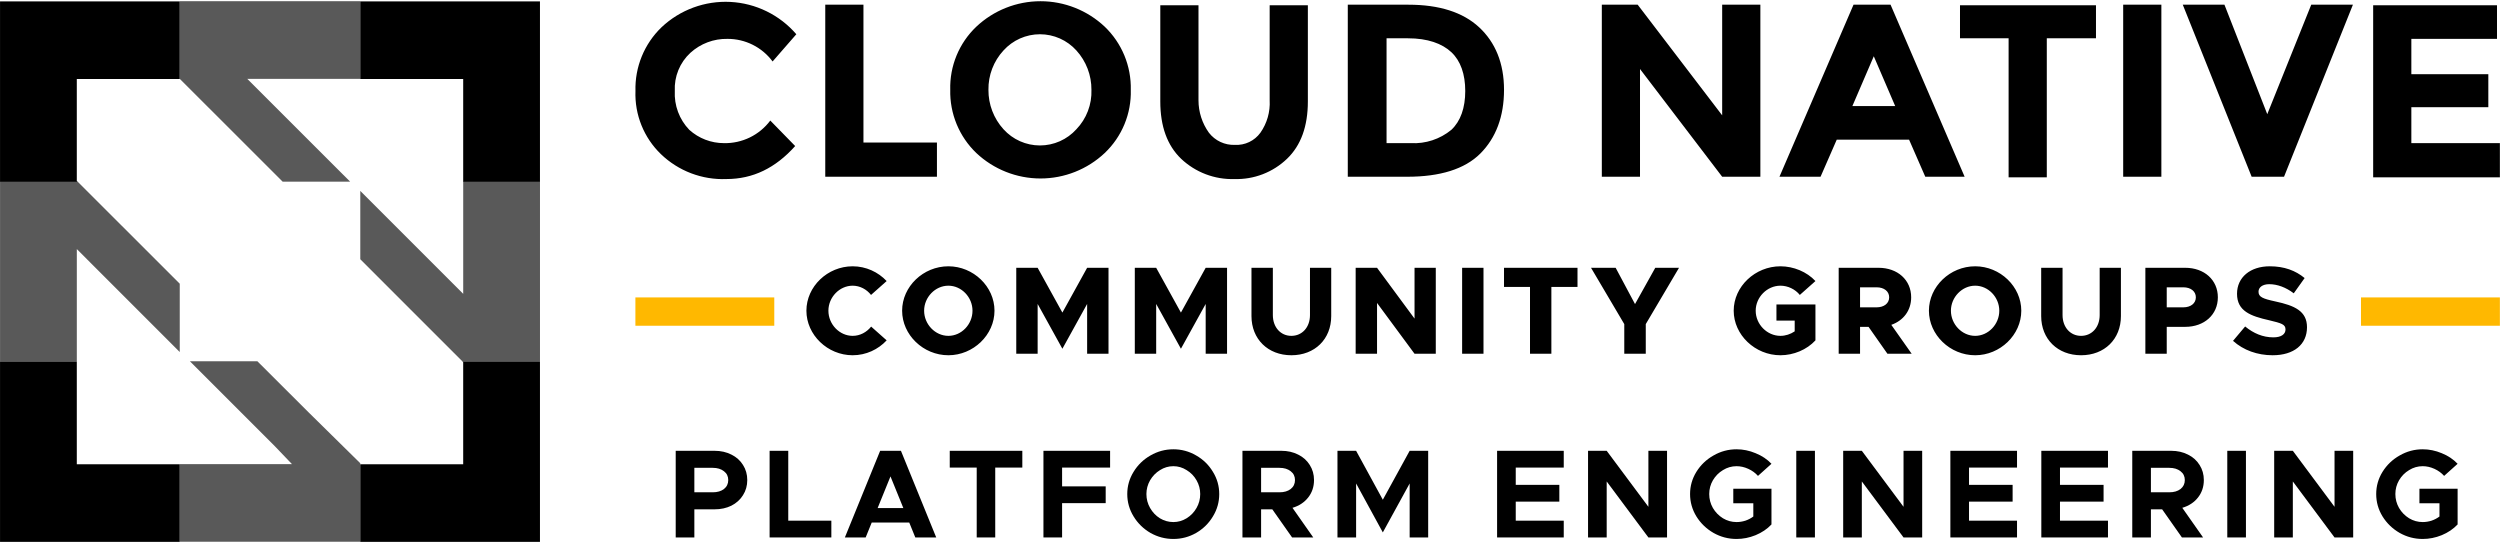
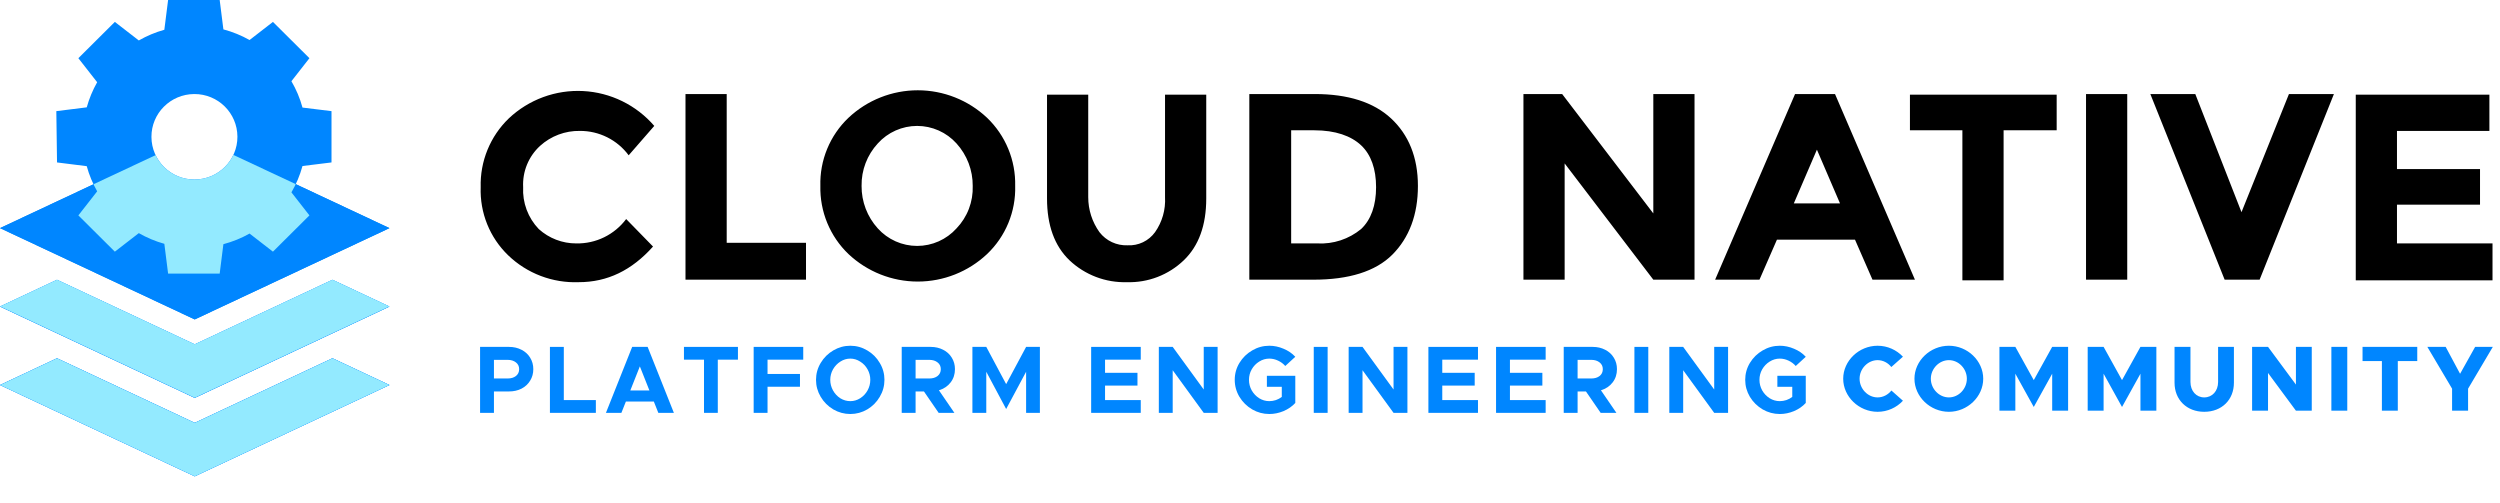
- <svg xmlns="http://www.w3.org/2000/svg" viewBox="0 0 1225 266" fill="none">
-   <path d="M331.096 220.894H350.173C353.218 220.894 355.955 221.512 358.384 222.748C360.812 223.943 362.705 225.632 364.063 227.816C365.463 229.999 366.162 232.471 366.162 235.232C366.162 237.992 365.463 240.464 364.063 242.648C362.705 244.831 360.812 246.541 358.384 247.777C355.955 248.972 353.218 249.569 350.173 249.569H340.233V263.351H331.096V220.894ZM349.247 241.226C351.51 241.226 353.342 240.691 354.741 239.619C356.141 238.507 356.84 237.044 356.84 235.232C356.84 233.419 356.141 231.977 354.741 230.906C353.342 229.793 351.51 229.237 349.247 229.237H340.233V241.226H349.247Z" fill="black" />
-   <path d="M407.36 255.131V263.351H377.109V220.894H386.246V255.131H407.36Z" fill="black" />
-   <path d="M445.536 256.058H427.139L424.175 263.351H413.989L431.275 220.894H441.461L458.748 263.351H448.499L445.536 256.058ZM442.634 248.951L436.337 233.439L430.04 248.951H442.634Z" fill="black" />
-   <path d="M478.589 229.113H465.378V220.894H500.938V229.113H487.664V263.351H478.589V229.113Z" fill="black" />
-   <path d="M520.426 229.113V238.322H541.787V246.541H520.426V263.351H511.289V220.894H543.948V229.113H520.426Z" fill="black" />
-   <path d="M574.955 264.092C570.962 264.092 567.217 263.103 563.719 261.126C560.261 259.107 557.504 256.408 555.446 253.03C553.388 249.652 552.359 246.005 552.359 242.091C552.359 238.177 553.388 234.552 555.446 231.215C557.504 227.836 560.261 225.158 563.719 223.181C567.217 221.162 570.962 220.152 574.955 220.152C578.947 220.152 582.672 221.162 586.129 223.181C589.586 225.158 592.323 227.836 594.34 231.215C596.398 234.552 597.427 238.177 597.427 242.091C597.427 246.005 596.398 249.652 594.34 253.03C592.323 256.408 589.586 259.107 586.129 261.126C582.672 263.103 578.947 264.092 574.955 264.092ZM574.955 255.811C577.26 255.811 579.42 255.193 581.437 253.957C583.495 252.68 585.121 250.991 586.314 248.889C587.508 246.788 588.105 244.522 588.105 242.091C588.105 239.702 587.508 237.456 586.314 235.355C585.121 233.254 583.495 231.585 581.437 230.349C579.42 229.072 577.26 228.434 574.955 228.434C572.609 228.434 570.427 229.072 568.411 230.349C566.394 231.585 564.768 233.254 563.533 235.355C562.34 237.456 561.743 239.702 561.743 242.091C561.743 244.522 562.34 246.788 563.533 248.889C564.727 250.991 566.332 252.68 568.349 253.957C570.407 255.193 572.609 255.811 574.955 255.811Z" fill="black" />
-   <path d="M643.867 235.232C643.867 238.528 642.9 241.391 640.966 243.822C639.073 246.211 636.521 247.88 633.311 248.828L643.497 263.351H633.125L623.433 249.569H617.938V263.351H608.801V220.894H627.878C630.923 220.894 633.66 221.512 636.089 222.748C638.517 223.943 640.41 225.632 641.768 227.816C643.168 229.999 643.867 232.471 643.867 235.232ZM617.938 241.226H626.952C629.215 241.226 631.047 240.691 632.446 239.619C633.846 238.507 634.545 237.044 634.545 235.232C634.545 233.419 633.846 231.977 632.446 230.906C631.047 229.793 629.215 229.237 626.952 229.237H617.938V241.226Z" fill="black" />
-   <path d="M655.357 220.894H664.494L677.582 244.872L690.732 220.894H699.807V263.351H690.732V236.9L677.582 260.879L664.494 236.9V263.351H655.357V220.894Z" fill="black" />
-   <path d="M742.713 229.113V237.58H764.074V245.799H742.713V255.131H766.235V263.351H733.576V220.894H766.235V229.113H742.713Z" fill="black" />
-   <path d="M778.142 220.894H787.279L807.714 248.333V220.894H816.851V263.351H807.714L787.279 235.911V263.351H778.142V220.894Z" fill="black" />
-   <path d="M849.311 239.496H868.017V256.985C865.918 259.21 863.325 260.961 860.238 262.238C857.192 263.474 854.085 264.092 850.916 264.092C846.882 264.092 843.116 263.103 839.618 261.126C836.12 259.107 833.321 256.408 831.222 253.03C829.164 249.652 828.135 246.005 828.135 242.091C828.135 238.177 829.164 234.552 831.222 231.215C833.321 227.836 836.12 225.158 839.618 223.181C843.116 221.162 846.882 220.152 850.916 220.152C854.085 220.152 857.192 220.791 860.238 222.068C863.325 223.304 865.918 225.035 868.017 227.259L861.411 233.192C860.135 231.75 858.55 230.597 856.657 229.731C854.764 228.866 852.85 228.434 850.916 228.434C848.529 228.434 846.306 229.072 844.248 230.349C842.19 231.585 840.544 233.254 839.309 235.355C838.116 237.415 837.519 239.661 837.519 242.091C837.519 244.522 838.116 246.788 839.309 248.889C840.544 250.991 842.19 252.68 844.248 253.957C846.306 255.193 848.529 255.811 850.916 255.811C852.356 255.811 853.797 255.584 855.237 255.131C856.678 254.637 857.974 253.957 859.127 253.092V246.603H849.311V239.496Z" fill="black" />
-   <path d="M880.176 220.894H889.313V263.351H880.176V220.894Z" fill="black" />
-   <path d="M903.158 220.894H912.295L932.73 248.333V220.894H941.867V263.351H932.73L912.295 235.911V263.351H903.158V220.894Z" fill="black" />
-   <path d="M964.819 229.113V237.58H986.18V245.799H964.819V255.131H988.341V263.351H955.682V220.894H988.341V229.113H964.819Z" fill="black" />
-   <path d="M1009.39 229.113V237.58H1030.75V245.799H1009.39V255.131H1032.91V263.351H1000.25V220.894H1032.91V229.113H1009.39Z" fill="black" />
-   <path d="M1079.88 235.232C1079.88 238.528 1078.91 241.391 1076.98 243.822C1075.09 246.211 1072.53 247.88 1069.32 248.828L1079.51 263.351H1069.14L1059.45 249.569H1053.95V263.351H1044.81V220.894H1063.89C1066.94 220.894 1069.67 221.512 1072.1 222.748C1074.53 223.943 1076.42 225.632 1077.78 227.816C1079.18 229.999 1079.88 232.471 1079.88 235.232ZM1053.95 241.226H1062.96C1065.23 241.226 1067.06 240.691 1068.46 239.619C1069.86 238.507 1070.56 237.044 1070.56 235.232C1070.56 233.419 1069.86 231.977 1068.46 230.906C1067.06 229.793 1065.23 229.237 1062.96 229.237H1053.95V241.226Z" fill="black" />
-   <path d="M1091.37 220.894H1100.51V263.351H1091.37V220.894Z" fill="black" />
-   <path d="M1114.35 220.894H1123.49L1143.92 248.333V220.894H1153.06V263.351H1143.92L1123.49 235.911V263.351H1114.35V220.894Z" fill="black" />
-   <path d="M1185.52 239.496H1204.23V256.985C1202.13 259.21 1199.53 260.961 1196.45 262.238C1193.4 263.474 1190.29 264.092 1187.13 264.092C1183.09 264.092 1179.33 263.103 1175.83 261.126C1172.33 259.107 1169.53 256.408 1167.43 253.03C1165.37 249.652 1164.34 246.005 1164.34 242.091C1164.34 238.177 1165.37 234.552 1167.43 231.215C1169.53 227.836 1172.33 225.158 1175.83 223.181C1179.33 221.162 1183.09 220.152 1187.13 220.152C1190.29 220.152 1193.4 220.791 1196.45 222.068C1199.53 223.304 1202.13 225.035 1204.23 227.259L1197.62 233.192C1196.34 231.75 1194.76 230.597 1192.87 229.731C1190.97 228.866 1189.06 228.434 1187.13 228.434C1184.74 228.434 1182.52 229.072 1180.46 230.349C1178.4 231.585 1176.75 233.254 1175.52 235.355C1174.33 237.415 1173.73 239.661 1173.73 242.091C1173.73 244.522 1174.33 246.788 1175.52 248.889C1176.75 250.991 1178.4 252.68 1180.46 253.957C1182.52 255.193 1184.74 255.811 1187.13 255.811C1188.57 255.811 1190.01 255.584 1191.45 255.131C1192.89 254.637 1194.18 253.957 1195.34 253.092V246.603H1185.52V239.496Z" fill="black" />
-   <path d="M311.348 145.735H379.398V159.616H311.348V145.735ZM1156.89 145.735H1224.94V159.616H1156.89V145.735Z" fill="#FFB800" />
-   <path d="M354.758 70.139C359.145 70.227 363.49 69.268 367.434 67.344C371.378 65.419 374.808 62.583 377.442 59.07L389.634 71.559C379.993 82.344 368.935 87.737 355.892 87.737C350.007 87.962 344.136 86.997 338.631 84.9C333.126 82.803 328.1 79.617 323.852 75.532C319.716 71.544 316.467 66.727 314.317 61.395C312.168 56.065 311.166 50.34 311.377 44.595C311.215 38.788 312.267 33.012 314.464 27.635C316.661 22.259 319.955 17.401 324.136 13.373C328.632 9.126 333.942 5.835 339.745 3.698C345.547 1.562 351.721 0.625 357.895 0.943C364.069 1.262 370.115 2.829 375.668 5.551C381.22 8.272 386.164 12.092 390.201 16.779L378.575 30.119C376.015 26.667 372.678 23.867 368.836 21.944C364.995 20.021 360.755 19.029 356.459 19.049C349.764 18.921 343.273 21.357 338.313 25.861C335.739 28.228 333.719 31.134 332.395 34.372C331.072 37.61 330.479 41.1 330.657 44.595C330.478 48.081 331.015 51.567 332.234 54.838C333.453 58.109 335.329 61.095 337.746 63.611C342.411 67.825 348.474 70.152 354.758 70.139ZM404.378 86.602V2.303H423.091V69.856H459.101V86.602H404.378ZM541.328 74.965C532.809 82.988 521.552 87.455 509.855 87.455C498.158 87.455 486.901 82.988 478.382 74.965C474.227 70.977 470.947 66.166 468.75 60.84C466.553 55.514 465.488 49.788 465.622 44.027C465.462 38.263 466.515 32.529 468.713 27.199C470.912 21.869 474.206 17.061 478.382 13.089C486.901 5.066 498.158 0.599 509.855 0.599C521.552 0.599 532.809 5.066 541.328 13.089C545.481 17.078 548.762 21.888 550.959 27.214C553.157 32.541 554.219 38.266 554.087 44.027C554.248 49.791 553.194 55.525 550.996 60.855C548.799 66.185 545.502 70.993 541.328 74.965ZM534.805 44.027C534.859 36.895 532.229 30.004 527.434 24.727C525.178 22.226 522.421 20.226 519.346 18.858C516.268 17.49 512.938 16.783 509.571 16.783C506.205 16.783 502.875 17.49 499.796 18.858C496.722 20.226 493.965 22.226 491.708 24.727C486.861 29.971 484.221 36.884 484.336 44.027C484.284 51.159 486.915 58.05 491.708 63.328C493.965 65.829 496.722 67.828 499.796 69.196C502.875 70.565 506.205 71.272 509.571 71.272C512.938 71.272 516.268 70.565 519.346 69.196C522.421 67.828 525.178 65.829 527.434 63.328C529.891 60.768 531.809 57.74 533.072 54.425C534.34 51.11 534.929 47.574 534.805 44.027ZM592.364 65.03C593.862 66.972 595.801 68.526 598.023 69.563C600.241 70.6 602.678 71.09 605.123 70.991C607.535 71.119 609.942 70.641 612.12 69.6C614.301 68.558 616.182 66.988 617.602 65.03C620.857 60.394 622.454 54.794 622.137 49.136V2.587H640.852V49.703C640.852 61.908 637.448 71.275 630.644 77.803C627.216 81.092 623.17 83.664 618.742 85.369C614.309 87.075 609.584 87.88 604.839 87.737C600.052 87.88 595.286 87.076 590.808 85.371C586.334 83.667 582.235 81.095 578.753 77.803C571.95 71.275 568.546 61.908 568.546 49.703V2.587H587.26V49.136C587.256 54.839 589.042 60.399 592.364 65.03ZM724.78 13.373C732.719 20.753 736.971 30.971 736.971 44.027C736.971 57.083 732.999 67.585 725.344 75.249C717.689 82.912 705.498 86.602 689.619 86.602H660.414V2.303H690.187C705.214 2.303 716.841 5.993 724.78 13.373ZM711.169 63.611C715.705 59.354 717.973 52.826 717.973 44.595C717.973 36.363 715.705 29.835 711.169 25.578C706.63 21.32 699.542 18.766 689.903 18.766H679.412V70.139H691.319C698.517 70.523 705.601 68.194 711.169 63.611ZM843.865 2.303H862.58V86.602H843.865L803.601 33.809V86.602H784.891V2.303H802.469L843.865 56.515V2.303ZM943.388 86.602L935.449 68.437H900.004L892.069 86.602H871.935L908.227 2.303H926.374L962.671 86.602H943.388ZM918.155 27.565L907.664 51.974H928.646L918.155 27.565ZM1002.93 18.765V86.885H984.216V18.765H960.399V2.587H1027.03V18.765H1002.93ZM1040.36 2.303H1059.07V86.602H1040.36V2.303ZM1110.96 55.948L1132.51 2.303H1152.93L1119.18 86.602H1103.31L1069.56 2.303H1089.98L1110.96 55.948ZM1223.53 2.303V19.05H1181.56V36.363H1219.28V52.542H1181.56V70.139H1224.94V86.885H1162.85V2.587H1223.53V2.303Z" fill="black" />
-   <path opacity="0.65" d="M171.58 89.031L121.147 38.629H176.541V0.599H88.077V38.629L138.509 89.031H171.58ZM126.108 177.008H93.037L134.789 218.762L143.057 227.411H88.077V265.44H176.541V226.997L151.325 202.168L126.108 177.008ZM226.974 89.031V143.985L218.293 135.295L176.54 93.541V127.019L201.344 151.848L226.56 177.049H264.592V89.031H226.974ZM88.075 139.019L38.056 89.031H0.024V177.008H37.642V122.053L88.075 172.497V139.019Z" fill="black" />
-   <path d="M417.8 174.073C424.353 174.073 430.294 171.253 434.459 166.777L426.864 160.033C424.66 162.792 421.413 164.57 417.8 164.57C411.369 164.57 405.919 158.93 405.919 152.247C405.919 145.626 411.369 139.986 417.8 139.986C421.353 139.986 424.66 141.764 426.803 144.522L434.459 137.717C430.294 133.303 424.353 130.483 417.8 130.483C405.49 130.483 395.14 140.415 395.14 152.247C395.14 164.08 405.49 174.073 417.8 174.073ZM464.703 174.073C476.952 174.073 487.302 164.08 487.302 152.247C487.302 140.415 476.952 130.483 464.703 130.483C452.392 130.483 442.042 140.415 442.042 152.247C442.042 164.08 452.392 174.073 464.703 174.073ZM464.703 164.57C458.272 164.57 452.821 158.93 452.821 152.247C452.821 145.626 458.272 139.986 464.703 139.986C471.133 139.986 476.523 145.626 476.523 152.247C476.523 158.93 471.133 164.57 464.703 164.57ZM497.969 173.337H508.444V148.936L520.569 170.885L532.694 148.936V173.337H543.168V131.219H532.694L520.569 153.167L508.444 131.219H497.969V173.337ZM556.055 173.337H566.529V148.936L578.654 170.885L590.783 148.936V173.337H601.254V131.219H590.783L578.654 153.167L566.529 131.219H556.055V173.337ZM632.76 174.073C644.276 174.073 652.297 166.164 652.297 154.884V131.219H641.889V154.393C641.889 160.34 638.09 164.57 632.76 164.57C627.496 164.57 623.697 160.34 623.697 154.393V131.219H613.222V154.884C613.222 166.164 621.31 174.073 632.76 174.073ZM664.274 173.337H674.749V148.446L693.122 173.337H703.534V131.219H693.122V156.11L674.749 131.219H664.274V173.337ZM716.442 173.337H726.912V131.219H716.442V173.337ZM749.701 173.337H760.171V140.599H772.975V131.219H736.963V140.599H749.701V173.337ZM795.896 173.337H806.428V158.807L822.719 131.219H811.083L801.16 148.998L791.669 131.219H779.602L795.896 158.807V173.337ZM870.457 157.091H879.401V162.363C877.318 163.773 874.869 164.57 872.416 164.57C865.864 164.57 860.291 158.93 860.291 152.247C860.291 145.626 865.864 139.986 872.416 139.986C876.03 139.986 879.644 141.702 881.911 144.522L889.567 137.717C885.34 133.18 878.849 130.483 872.416 130.483C859.987 130.483 849.512 140.415 849.512 152.247C849.512 164.08 859.987 174.073 872.416 174.073C878.849 174.073 885.34 171.375 889.567 166.777V149.182H870.457V157.091ZM936.721 173.337L926.736 159.175C932.679 157.091 936.474 152.125 936.474 145.687C936.474 137.166 929.798 131.219 920.492 131.219H900.955V173.337H911.425V160.156H915.591L924.839 173.337H936.721ZM911.425 140.783H919.571C923.184 140.783 925.695 142.744 925.695 145.687C925.695 148.63 923.184 150.592 919.571 150.592H911.425V140.783ZM967.832 174.073C980.08 174.073 990.431 164.08 990.431 152.247C990.431 140.415 980.08 130.483 967.832 130.483C955.522 130.483 945.17 140.415 945.17 152.247C945.17 164.08 955.522 174.073 967.832 174.073ZM967.832 164.57C961.403 164.57 955.95 158.93 955.95 152.247C955.95 145.626 961.403 139.986 967.832 139.986C974.261 139.986 979.652 145.626 979.652 152.247C979.652 158.93 974.261 164.57 967.832 164.57ZM1019.72 174.073C1031.23 174.073 1039.25 166.164 1039.25 154.884V131.219H1028.84V154.393C1028.84 160.34 1025.04 164.57 1019.72 164.57C1014.45 164.57 1010.65 160.34 1010.65 154.393V131.219H1000.18V154.884C1000.18 166.164 1008.27 174.073 1019.72 174.073ZM1051.23 173.337H1061.7V160.156H1070.77C1080.08 160.156 1086.75 154.209 1086.75 145.687C1086.75 137.166 1080.08 131.219 1070.77 131.219H1051.23V173.337ZM1061.7 150.592V140.783H1069.85C1073.46 140.783 1075.97 142.744 1075.97 145.687C1075.97 148.63 1073.46 150.592 1069.85 150.592H1061.7ZM1113.59 174.073C1124 174.073 1130.43 168.801 1130.43 160.34C1130.43 152.431 1124.37 149.734 1114.94 147.71C1108.69 146.362 1106.67 145.503 1106.67 142.928C1106.67 140.844 1108.57 139.25 1111.94 139.25C1115.86 139.25 1120.08 140.783 1123.94 143.725L1129.27 136.246C1124.8 132.567 1119.29 130.483 1112.18 130.483C1102.63 130.483 1096.14 135.878 1096.14 143.971C1096.14 152.431 1102.81 154.884 1111.81 156.907C1117.94 158.378 1119.9 158.93 1119.9 161.444C1119.9 163.712 1117.88 165.306 1113.96 165.306C1108.81 165.306 1104.22 163.344 1100.12 159.972L1094.18 167.022C1099.32 171.621 1106.12 174.073 1113.59 174.073Z" fill="black" />
-   <path d="M37.632 177.087H0.014V265.519H88.065V227.49H37.632V177.087ZM226.963 177.501V227.49H176.53V265.519H264.581V177.087H226.55L226.963 177.501ZM0.014 89.11H38.045L37.632 88.696V38.708H88.065V0.678H0.014V89.11ZM176.53 0.678V38.708H226.963V89.11H264.581V0.678H176.53Z" fill="black" />
+ <svg xmlns="http://www.w3.org/2000/svg" width="239" height="48" viewBox="0 0 239 48" fill="none">
+   <path d="M45.895 33.163H48.663C49.106 33.163 49.503 33.255 49.855 33.438C50.208 33.616 50.483 33.867 50.68 34.191C50.883 34.515 50.984 34.882 50.984 35.292C50.984 35.702 50.883 36.07 50.68 36.394C50.483 36.718 50.208 36.972 49.855 37.156C49.503 37.333 49.106 37.422 48.663 37.422H47.221V39.469H45.895V33.163ZM48.529 36.183C48.858 36.183 49.123 36.103 49.327 35.944C49.53 35.779 49.631 35.562 49.631 35.292C49.631 35.023 49.53 34.809 49.327 34.65C49.123 34.485 48.858 34.402 48.529 34.402H47.221V36.183H48.529Z" fill="#0086FF" />
+   <path d="M56.964 38.248V39.469H52.573V33.163H53.9V38.248H56.964Z" fill="#0086FF" />
+   <path d="M62.506 38.386H59.835L59.405 39.469H57.927L60.436 33.163H61.914L64.423 39.469H62.936L62.506 38.386ZM62.084 37.33L61.17 35.026L60.257 37.33H62.084Z" fill="#0086FF" />
+   <path d="M67.303 34.384H65.386V33.163H70.547V34.384H68.621V39.469H67.303V34.384Z" fill="#0086FF" />
+   <path d="M73.376 34.384V35.751H76.477V36.972H73.376V39.469H72.05V33.163H76.79V34.384H73.376Z" fill="#0086FF" />
+   <path d="M81.291 39.579C80.712 39.579 80.168 39.432 79.66 39.138C79.158 38.839 78.758 38.438 78.459 37.936C78.161 37.434 78.011 36.893 78.011 36.311C78.011 35.73 78.161 35.191 78.459 34.696C78.758 34.194 79.158 33.796 79.66 33.502C80.168 33.203 80.712 33.053 81.291 33.053C81.871 33.053 82.411 33.203 82.913 33.502C83.415 33.796 83.812 34.194 84.105 34.696C84.404 35.191 84.553 35.73 84.553 36.311C84.553 36.893 84.404 37.434 84.105 37.936C83.812 38.438 83.415 38.839 82.913 39.138C82.411 39.432 81.871 39.579 81.291 39.579ZM81.291 38.349C81.626 38.349 81.939 38.257 82.232 38.074C82.531 37.884 82.767 37.633 82.94 37.321C83.113 37.009 83.2 36.672 83.2 36.311C83.2 35.956 83.113 35.623 82.94 35.311C82.767 34.999 82.531 34.751 82.232 34.567C81.939 34.378 81.626 34.283 81.291 34.283C80.951 34.283 80.634 34.378 80.341 34.567C80.049 34.751 79.812 34.999 79.633 35.311C79.46 35.623 79.373 35.956 79.373 36.311C79.373 36.672 79.46 37.009 79.633 37.321C79.807 37.633 80.04 37.884 80.332 38.074C80.631 38.257 80.951 38.349 81.291 38.349Z" fill="#0086FF" />
+   <path d="M91.294 35.292C91.294 35.782 91.154 36.207 90.873 36.568C90.598 36.923 90.228 37.171 89.762 37.312L91.24 39.469H89.735L88.328 37.422H87.53V39.469H86.204V33.163H88.973C89.415 33.163 89.812 33.255 90.165 33.438C90.517 33.616 90.792 33.867 90.989 34.191C91.192 34.515 91.294 34.882 91.294 35.292ZM87.53 36.183H88.839C89.167 36.183 89.433 36.103 89.636 35.944C89.839 35.779 89.941 35.562 89.941 35.292C89.941 35.023 89.839 34.809 89.636 34.65C89.433 34.485 89.167 34.402 88.839 34.402H87.53V36.183Z" fill="#0086FF" />
+   <path d="M92.962 33.163H94.288L96.188 36.724L98.096 33.163H99.414V39.469H98.096V35.54L96.188 39.102L94.288 35.54V39.469H92.962V33.163Z" fill="#0086FF" />
+   <path d="M105.642 34.384V35.641H108.742V36.862H105.642V38.248H109.056V39.469H104.315V33.163H109.056V34.384H105.642Z" fill="#0086FF" />
+   <path d="M110.784 33.163H112.11L115.077 37.238V33.163H116.403V39.469H115.077L112.11 35.393V39.469H110.784V33.163Z" fill="#0086FF" />
+   <path d="M121.114 35.926H123.83V38.523C123.525 38.854 123.149 39.114 122.701 39.304C122.258 39.487 121.807 39.579 121.347 39.579C120.762 39.579 120.215 39.432 119.708 39.138C119.2 38.839 118.794 38.438 118.489 37.936C118.19 37.434 118.041 36.893 118.041 36.311C118.041 35.73 118.19 35.191 118.489 34.696C118.794 34.194 119.2 33.796 119.708 33.502C120.215 33.203 120.762 33.053 121.347 33.053C121.807 33.053 122.258 33.148 122.701 33.337C123.149 33.521 123.525 33.778 123.83 34.108L122.871 34.989C122.686 34.775 122.456 34.604 122.181 34.475C121.906 34.347 121.628 34.283 121.347 34.283C121.001 34.283 120.678 34.378 120.38 34.567C120.081 34.751 119.842 34.999 119.663 35.311C119.489 35.617 119.403 35.95 119.403 36.311C119.403 36.672 119.489 37.009 119.663 37.321C119.842 37.633 120.081 37.884 120.38 38.074C120.678 38.257 121.001 38.349 121.347 38.349C121.557 38.349 121.766 38.315 121.975 38.248C122.184 38.175 122.372 38.074 122.539 37.945V36.981H121.114V35.926Z" fill="#0086FF" />
+   <path d="M125.595 33.163H126.921V39.469H125.595V33.163Z" fill="#0086FF" />
+   <path d="M128.931 33.163H130.257L133.223 37.238V33.163H134.549V39.469H133.223L130.257 35.393V39.469H128.931V33.163Z" fill="#0086FF" />
+   <path d="M137.881 34.384V35.641H140.981V36.862H137.881V38.248H141.295V39.469H136.555V33.163H141.295V34.384H137.881Z" fill="#0086FF" />
+   <path d="M144.35 34.384V35.641H147.45V36.862H144.35V38.248H147.764V39.469H143.023V33.163H147.764V34.384H144.35Z" fill="#0086FF" />
+   <path d="M154.582 35.292C154.582 35.782 154.442 36.207 154.161 36.568C153.886 36.923 153.516 37.171 153.05 37.312L154.528 39.469H153.023L151.616 37.422H150.818V39.469H149.492V33.163H152.261C152.703 33.163 153.101 33.255 153.453 33.438C153.806 33.616 154.08 33.867 154.277 34.191C154.481 34.515 154.582 34.882 154.582 35.292ZM150.818 36.183H152.127C152.455 36.183 152.721 36.103 152.924 35.944C153.127 35.779 153.229 35.562 153.229 35.292C153.229 35.023 153.127 34.809 152.924 34.65C152.721 34.485 152.455 34.402 152.127 34.402H150.818V36.183Z" fill="#0086FF" />
+   <path d="M156.25 33.163H157.576V39.469H156.25V33.163Z" fill="#0086FF" />
+   <path d="M159.586 33.163H160.912L163.878 37.238V33.163H165.204V39.469H163.878L160.912 35.393V39.469H159.586V33.163Z" fill="#0086FF" />
+   <path d="M169.916 35.926H172.631V38.523C172.327 38.854 171.95 39.114 171.502 39.304C171.06 39.487 170.609 39.579 170.149 39.579C169.564 39.579 169.017 39.432 168.509 39.138C168.001 38.839 167.595 38.438 167.29 37.936C166.992 37.434 166.842 36.893 166.842 36.311C166.842 35.73 166.992 35.191 167.29 34.696C167.595 34.194 168.001 33.796 168.509 33.502C169.017 33.203 169.564 33.053 170.149 33.053C170.609 33.053 171.06 33.148 171.502 33.337C171.95 33.521 172.327 33.778 172.631 34.108L171.672 34.989C171.487 34.775 171.257 34.604 170.982 34.475C170.708 34.347 170.43 34.283 170.149 34.283C169.803 34.283 169.48 34.378 169.181 34.567C168.883 34.751 168.644 34.999 168.464 35.311C168.291 35.617 168.204 35.95 168.204 36.311C168.204 36.672 168.291 37.009 168.464 37.321C168.644 37.633 168.883 37.884 169.181 38.074C169.48 38.257 169.803 38.349 170.149 38.349C170.358 38.349 170.567 38.315 170.776 38.248C170.985 38.175 171.174 38.074 171.341 37.945V36.981H169.916V35.926Z" fill="#0086FF" />
+   <path d="M55.087 23.271C56.011 23.29 56.925 23.088 57.755 22.683C58.586 22.277 59.308 21.68 59.862 20.941L62.429 23.57C60.4 25.841 58.072 26.976 55.326 26.976C54.087 27.023 52.851 26.82 51.692 26.379C50.533 25.937 49.475 25.267 48.581 24.407C47.71 23.567 47.026 22.553 46.573 21.43C46.121 20.308 45.91 19.103 45.954 17.893C45.92 16.671 46.141 15.455 46.604 14.323C47.066 13.191 47.76 12.168 48.64 11.32C49.587 10.426 50.705 9.734 51.926 9.284C53.148 8.834 54.448 8.637 55.748 8.704C57.047 8.771 58.32 9.101 59.489 9.674C60.658 10.247 61.699 11.051 62.549 12.037L60.101 14.846C59.562 14.119 58.86 13.53 58.051 13.125C57.242 12.72 56.349 12.511 55.445 12.515C54.036 12.488 52.669 13.001 51.625 13.95C51.083 14.448 50.658 15.06 50.379 15.741C50.1 16.423 49.975 17.158 50.013 17.893C49.975 18.627 50.088 19.361 50.345 20.05C50.602 20.738 50.997 21.367 51.505 21.897C52.488 22.784 53.764 23.274 55.087 23.271ZM65.533 26.737V8.99H69.473V23.212H77.054V26.737H65.533ZM94.365 24.287C92.571 25.976 90.201 26.917 87.739 26.917C85.276 26.917 82.907 25.976 81.113 24.287C80.238 23.448 79.548 22.435 79.085 21.314C78.623 20.192 78.399 18.987 78.427 17.774C78.393 16.561 78.615 15.353 79.078 14.231C79.54 13.109 80.234 12.097 81.113 11.261C82.907 9.572 85.276 8.631 87.739 8.631C90.201 8.631 92.571 9.572 94.365 11.261C95.239 12.101 95.93 13.113 96.392 14.235C96.855 15.356 97.079 16.561 97.051 17.774C97.085 18.988 96.863 20.195 96.4 21.317C95.938 22.439 95.243 23.451 94.365 24.287ZM92.992 17.774C93.003 16.273 92.449 14.822 91.44 13.711C90.965 13.184 90.384 12.763 89.737 12.475C89.089 12.187 88.388 12.038 87.679 12.038C86.97 12.038 86.269 12.187 85.621 12.475C84.974 12.763 84.394 13.184 83.918 13.711C82.898 14.815 82.342 16.27 82.367 17.774C82.356 19.276 82.909 20.726 83.918 21.837C84.394 22.364 84.974 22.785 85.621 23.073C86.269 23.361 86.97 23.51 87.679 23.51C88.388 23.51 89.089 23.361 89.737 23.073C90.384 22.785 90.965 22.364 91.44 21.837C91.957 21.298 92.361 20.661 92.627 19.963C92.894 19.265 93.017 18.521 92.992 17.774ZM105.109 22.196C105.425 22.604 105.833 22.932 106.301 23.15C106.768 23.368 107.281 23.471 107.795 23.451C108.303 23.478 108.81 23.377 109.268 23.158C109.727 22.939 110.123 22.608 110.422 22.196C111.108 21.22 111.444 20.041 111.377 18.849V9.05H115.317V18.969C115.317 21.538 114.601 23.51 113.168 24.885C112.446 25.577 111.595 26.119 110.662 26.478C109.729 26.837 108.735 27.006 107.735 26.976C106.728 27.006 105.724 26.837 104.782 26.478C103.84 26.119 102.977 25.578 102.244 24.885C100.811 23.51 100.095 21.538 100.095 18.969V9.05H104.035V18.849C104.034 20.05 104.41 21.221 105.109 22.196ZM132.986 11.32C134.658 12.874 135.553 15.025 135.553 17.774C135.553 20.523 134.717 22.733 133.105 24.347C131.493 25.96 128.927 26.737 125.584 26.737H119.435V8.99H125.704C128.867 8.99 131.315 9.767 132.986 11.32ZM130.121 21.897C131.076 21.001 131.553 19.626 131.553 17.893C131.553 16.161 131.076 14.786 130.121 13.89C129.165 12.994 127.673 12.456 125.644 12.456H123.435V23.271H125.942C127.457 23.352 128.948 22.862 130.121 21.897ZM158.057 8.99H161.997V26.737H158.057L149.58 15.623V26.737H145.641V8.99H149.342L158.057 20.403V8.99ZM179.009 26.737L177.338 22.913H169.875L168.205 26.737H163.966L171.607 8.99H175.427L183.068 26.737H179.009ZM173.697 14.308L171.488 19.447H175.905L173.697 14.308ZM191.544 12.456V26.797H187.604V12.456H182.59V9.05H196.618V12.456H191.544ZM199.424 8.99H203.364V26.737H199.424V8.99ZM214.287 20.284L218.823 8.99H223.122L216.019 26.737H212.676L205.572 8.99H209.87L214.287 20.284ZM237.986 8.99V12.516H229.151V16.161H237.09V19.567H229.151V23.271H238.284V26.797H225.211V9.05H237.986V8.99Z" fill="black" />
+   <path d="M179.501 39.368C180.453 39.368 181.316 38.96 181.921 38.311L180.818 37.334C180.498 37.734 180.026 37.992 179.501 37.992C178.567 37.992 177.776 37.174 177.776 36.206C177.776 35.247 178.567 34.43 179.501 34.43C180.017 34.43 180.498 34.687 180.809 35.087L181.921 34.101C181.316 33.461 180.453 33.053 179.501 33.053C177.713 33.053 176.21 34.492 176.21 36.206C176.21 37.921 177.713 39.368 179.501 39.368ZM186.314 39.368C188.093 39.368 189.596 37.921 189.596 36.206C189.596 34.492 188.093 33.053 186.314 33.053C184.526 33.053 183.022 34.492 183.022 36.206C183.022 37.921 184.526 39.368 186.314 39.368ZM186.314 37.992C185.38 37.992 184.588 37.174 184.588 36.206C184.588 35.247 185.38 34.43 186.314 34.43C187.248 34.43 188.031 35.247 188.031 36.206C188.031 37.174 187.248 37.992 186.314 37.992ZM191.146 39.262H192.667V35.727L194.428 38.907L196.189 35.727V39.262H197.711V33.159H196.189L194.428 36.339L192.667 33.159H191.146V39.262ZM199.583 39.262H201.104V35.727L202.865 38.907L204.627 35.727V39.262H206.148V33.159H204.627L202.865 36.339L201.104 33.159H199.583V39.262ZM210.724 39.368C212.397 39.368 213.562 38.223 213.562 36.588V33.159H212.05V36.517C212.05 37.379 211.498 37.992 210.724 37.992C209.959 37.992 209.408 37.379 209.408 36.517V33.159H207.886V36.588C207.886 38.223 209.061 39.368 210.724 39.368ZM215.301 39.262H216.823V35.655L219.491 39.262H221.004V33.159H219.491V36.766L216.823 33.159H215.301V39.262ZM222.879 39.262H224.399V33.159H222.879V39.262ZM227.709 39.262H229.23V34.518H231.09V33.159H225.859V34.518H227.709V39.262ZM234.419 39.262H235.949V37.157L238.315 33.159H236.625L235.184 35.735L233.805 33.159H232.053L234.419 37.157V39.262Z" fill="#0086FF" />
+   <path d="M18.615 30.538L0 21.808L9.308 17.442L18.615 17.79L27.923 17.442L37.231 21.808L18.615 30.538ZM5.448 26.75L18.615 32.923L31.783 26.75L37.231 29.308L18.615 38.038L0 29.308L5.448 26.75ZM0 36.808L5.448 34.25L18.615 40.423L31.783 34.25L37.231 36.808L18.615 45.538L0 36.808Z" fill="#0086FF" />
+   <path d="M18.615 30.538L0 21.808L9.308 17.442L18.615 17.79L27.923 17.442L37.231 21.808L18.615 30.538ZM5.448 26.75L18.615 32.923L31.783 26.75L37.231 29.308L18.615 38.038L0 29.308L5.448 26.75ZM0 36.808L5.448 34.25L18.615 40.423L31.783 34.25L37.231 36.808L18.615 45.538L0 36.808Z" fill="#0086FF" />
+   <path d="M21.002 0H16.07L15.711 2.845C14.848 3.085 14.031 3.433 13.27 3.867L10.979 2.094L7.491 5.563L9.289 7.861C8.863 8.612 8.529 9.414 8.292 10.262L5.385 10.625L5.452 15.529L8.292 15.886C8.524 16.734 8.863 17.541 9.289 18.292L7.491 20.591L10.979 24.059L13.27 22.287C14.031 22.721 14.848 23.069 15.711 23.309L16.07 26.154H21.002L21.356 23.344C22.24 23.109 23.082 22.767 23.858 22.328L26.093 24.059L29.581 20.591L27.86 18.389C28.317 17.608 28.672 16.765 28.918 15.871L31.692 15.529V10.625L28.918 10.283C28.677 9.394 28.317 8.546 27.86 7.764L29.581 5.563L26.093 2.094L23.858 3.826C23.077 3.387 22.24 3.044 21.356 2.809L21.002 0ZM18.572 8.99C20.843 8.98 22.687 10.804 22.697 13.062C22.707 15.319 20.873 17.153 18.603 17.163C16.332 17.174 14.488 15.35 14.478 13.092C14.467 10.834 16.301 9.001 18.572 8.99Z" fill="#0086FF" />
+   <path d="M5.448 34.25L0 36.808L18.615 45.539L37.231 36.808L31.783 34.25L18.615 40.423L5.448 34.25Z" fill="#93EAFF" />
+   <path d="M5.448 26.737L0 29.295L18.615 38.025L37.231 29.295L31.783 26.737L18.615 32.91L5.448 26.737Z" fill="#93EAFF" />
+   <mask id="mask0_17_374" style="mask-type:alpha" maskUnits="userSpaceOnUse" x="0" y="13" width="38" height="35">
+     <path d="M18.615 30.539L0 21.808L8.941 17.614L18.615 13.077L28.276 17.606L37.231 21.808L18.615 30.539ZM5.448 27.981L18.615 34.154L31.783 27.981L37.231 30.539L18.615 39.269L0 30.539L5.448 27.981ZM0 39.269L5.448 36.712L18.615 42.885L31.783 36.712L37.231 39.269L18.615 48L0 39.269Z" fill="#0086FF" />
+   </mask>
+   <g mask="url(#mask0_17_374)">
+     <path d="M21.002 0H16.07L15.711 2.845C14.848 3.085 14.031 3.433 13.27 3.867L10.979 2.094L7.491 5.563L9.289 7.861C8.863 8.612 8.529 9.414 8.292 10.262L5.385 10.625L5.452 15.529L8.292 15.886C8.524 16.734 8.863 17.541 9.289 18.292L7.491 20.591L10.979 24.059L13.27 22.287C14.031 22.721 14.848 23.069 15.711 23.309L16.07 26.154H21.002L21.356 23.344C22.24 23.109 23.082 22.767 23.858 22.328L26.093 24.059L29.581 20.591L27.86 18.389C28.317 17.608 28.672 16.765 28.918 15.871L31.692 15.529V10.625L28.918 10.283C28.677 9.394 28.317 8.546 27.86 7.764L29.581 5.563L26.093 2.094L23.858 3.826C23.077 3.387 22.24 3.044 21.356 2.809L21.002 0ZM18.572 8.99C20.843 8.98 22.687 10.804 22.697 13.062C22.707 15.319 20.873 17.153 18.603 17.163C16.332 17.174 14.488 15.35 14.478 13.092C14.467 10.834 16.301 9.001 18.572 8.99Z" fill="#93EAFF" />
+   </g>
</svg>
